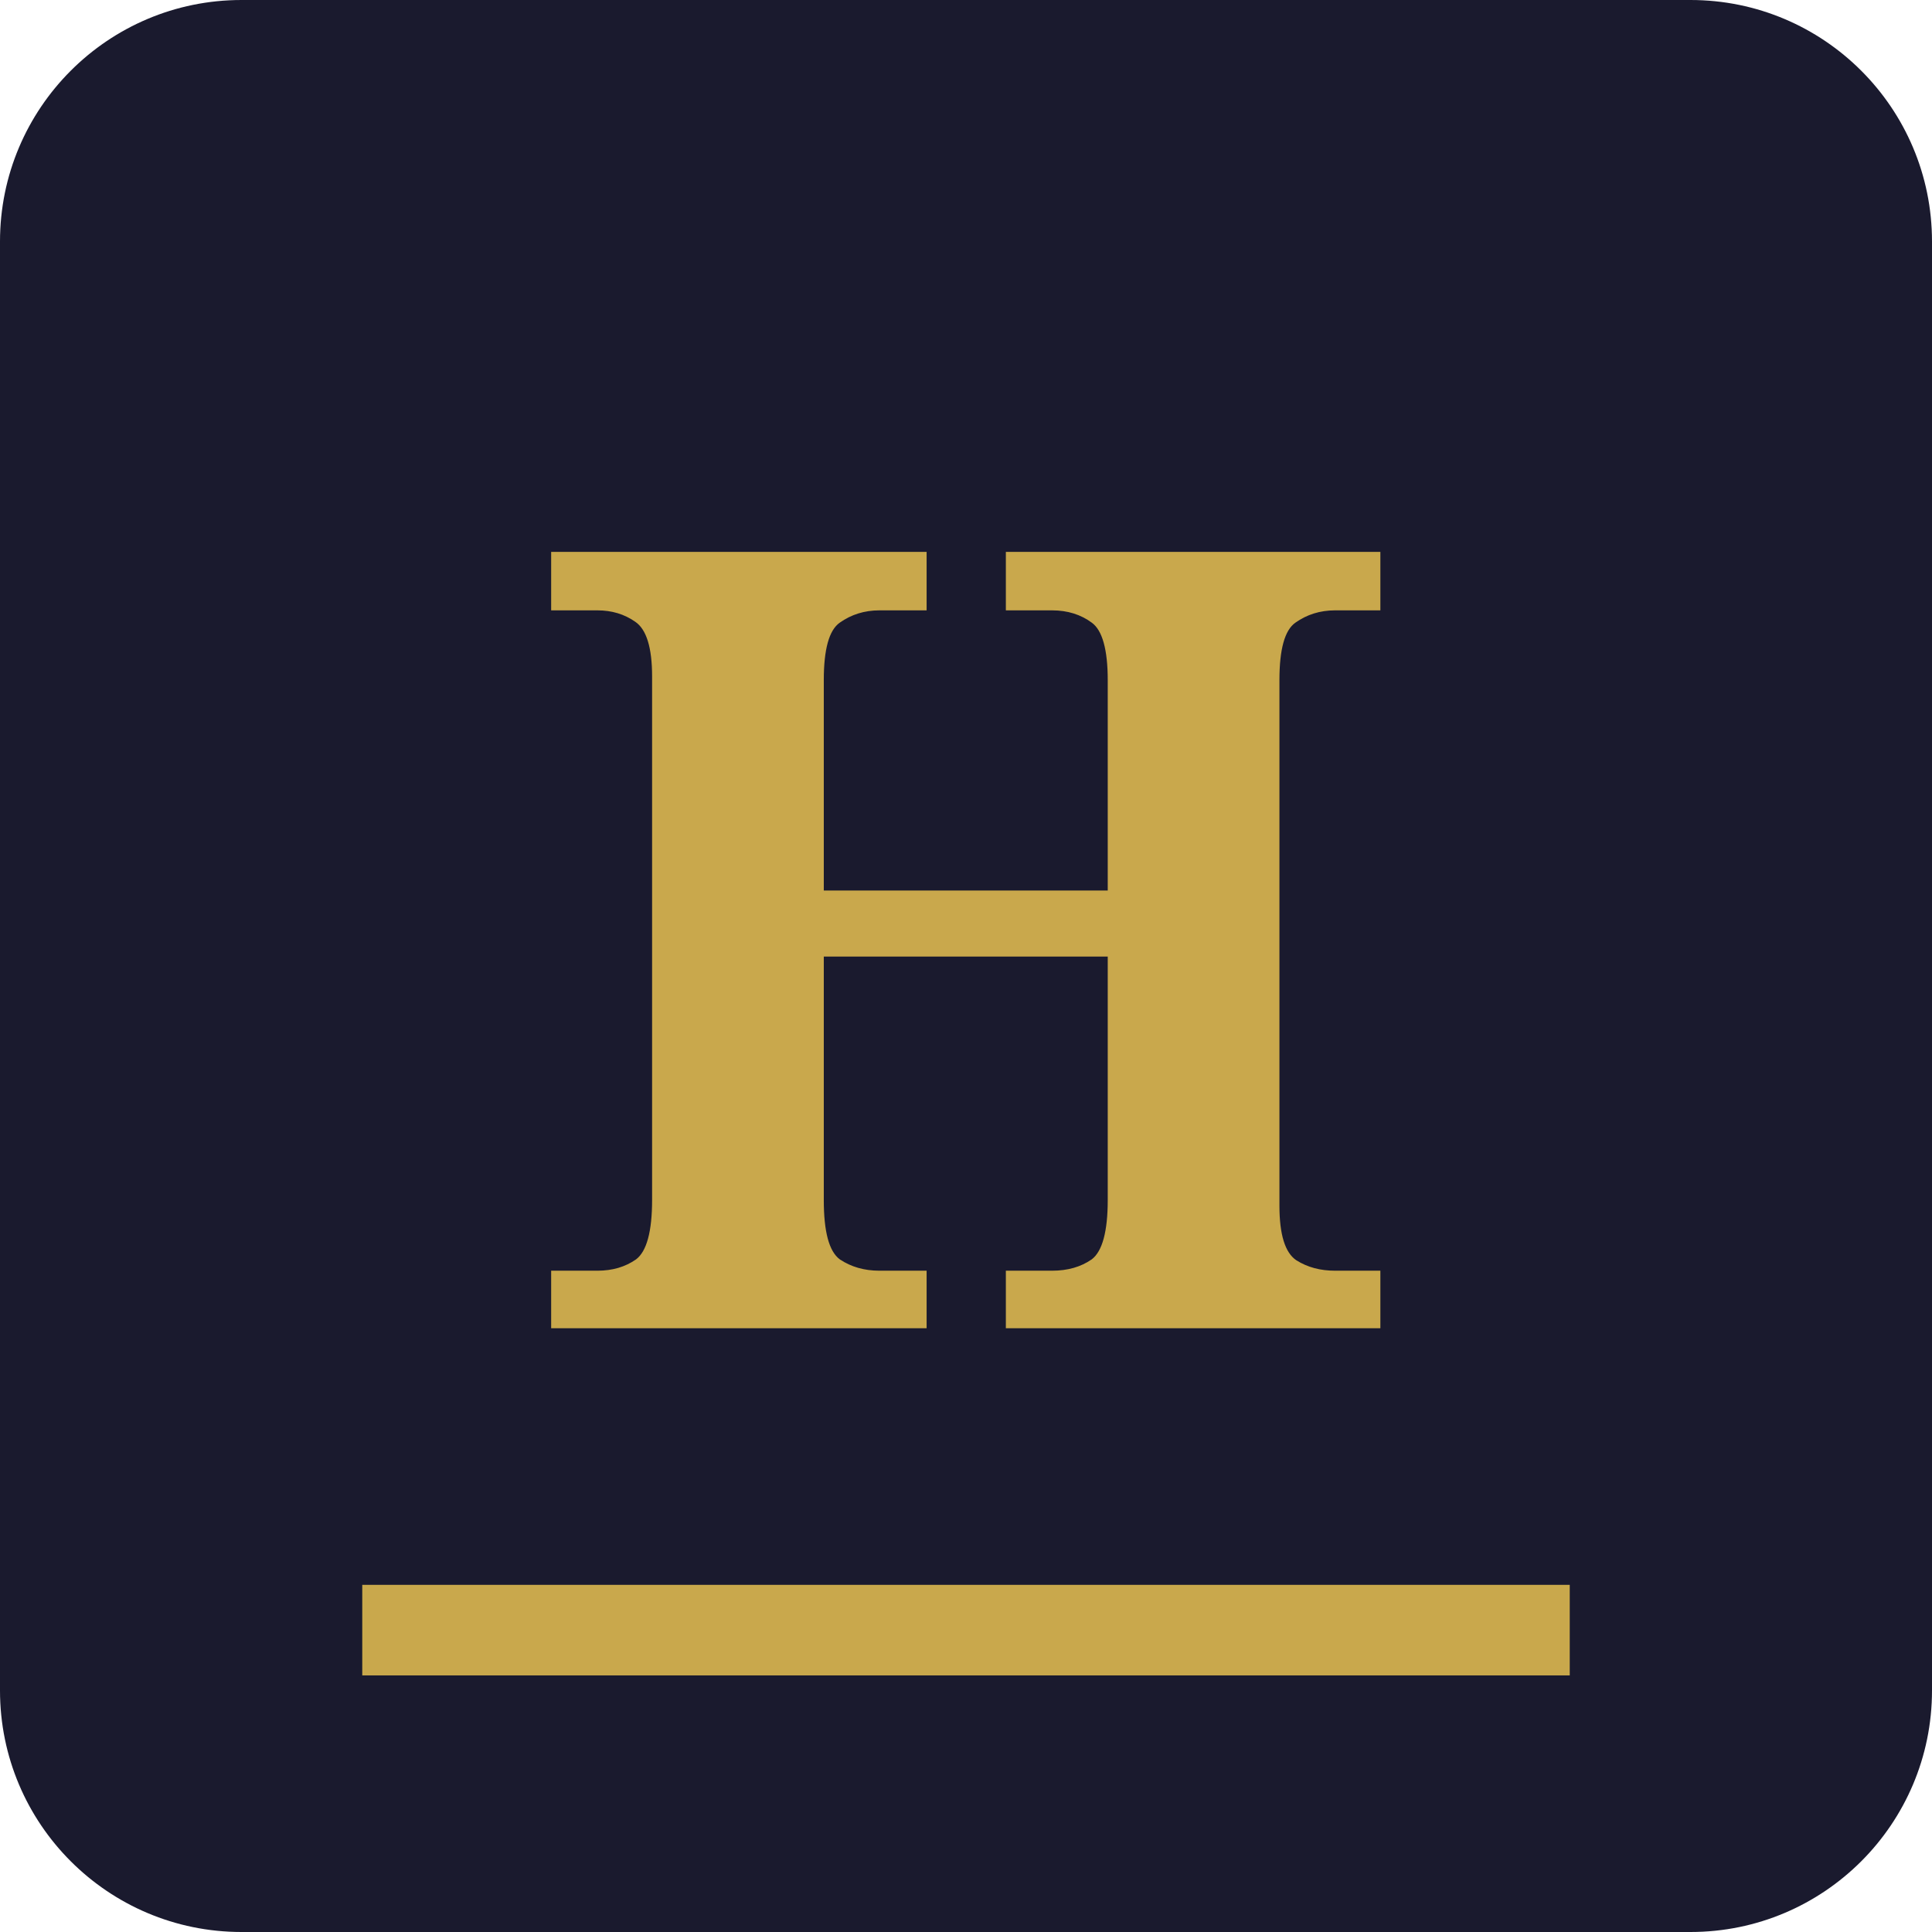
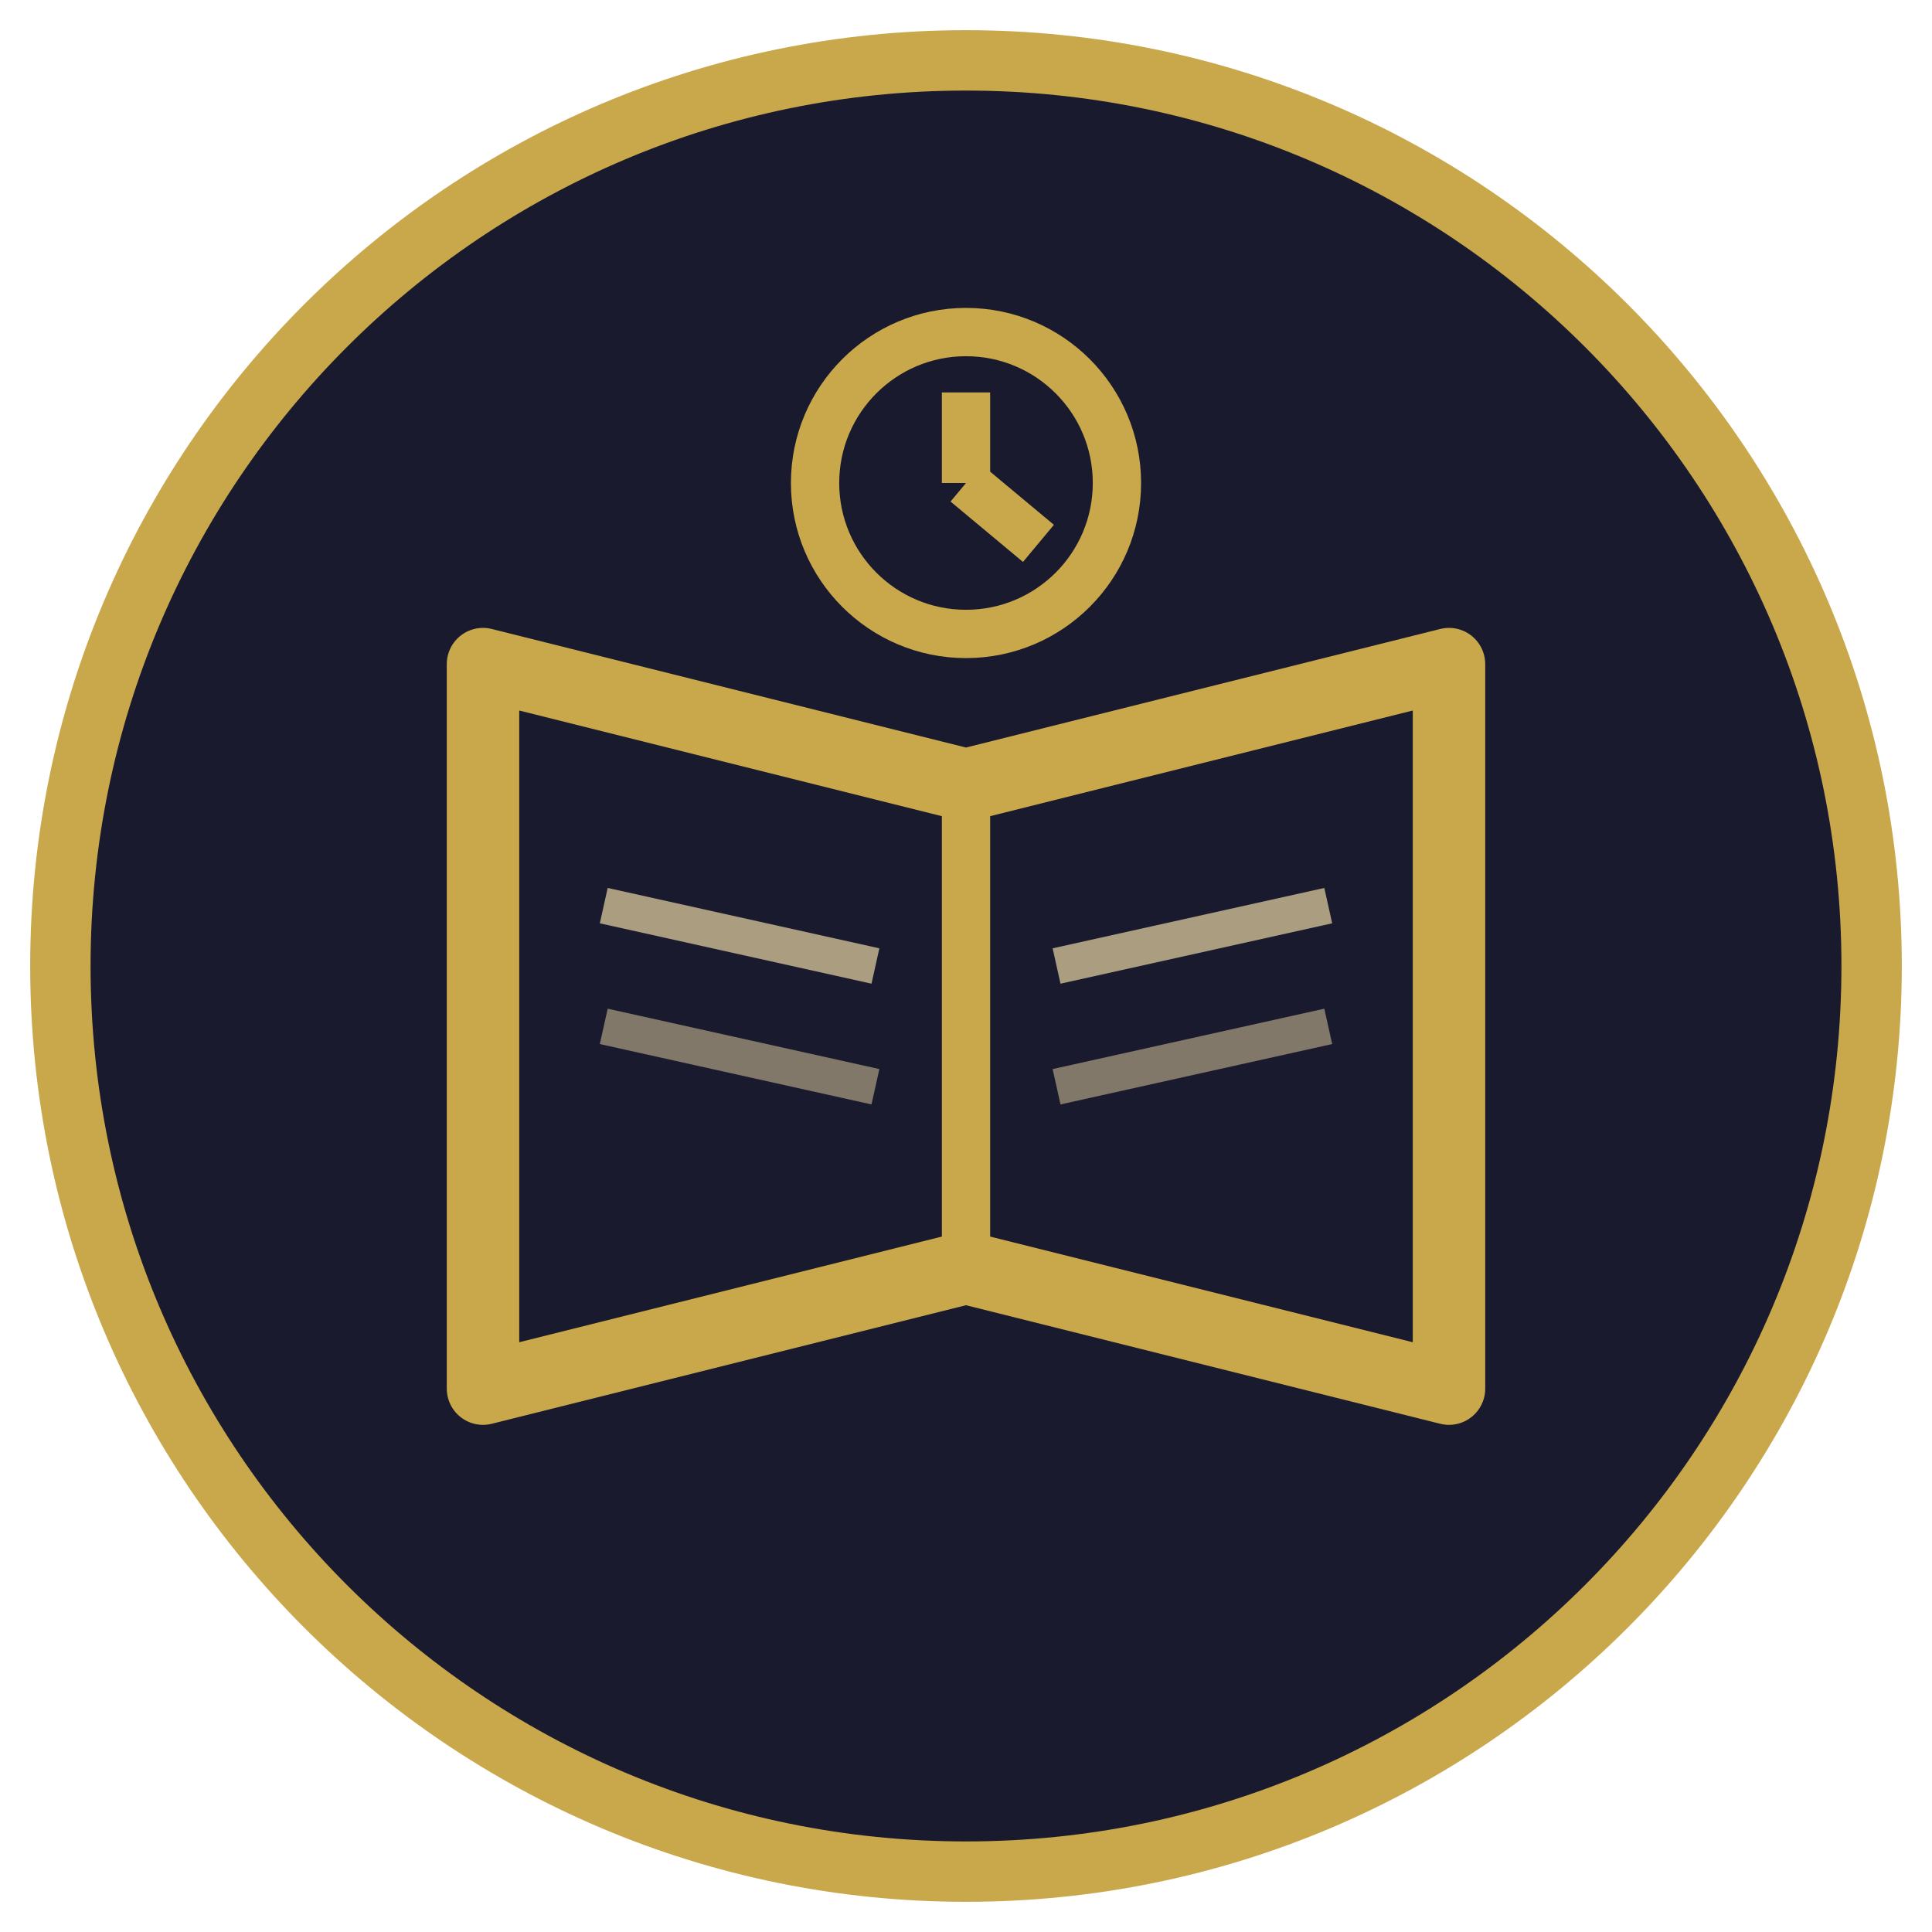
<svg xmlns="http://www.w3.org/2000/svg" viewBox="0 0 32 32" width="32" height="32">
-   <rect width="32" height="32" rx="4" fill="#1a1a2e" />
-   <text x="16" y="22" text-anchor="middle" font-family="Georgia, serif" font-weight="bold" font-size="18" fill="#c9a84c">H</text>
-   <line x1="6" y1="27" x2="26" y2="27" stroke="#c9a84c" stroke-width="1.5" />
+   <circle cx="16" cy="16" r="15" fill="#1a1a2e" stroke="#c9a84c" stroke-width="1" />
+   <path d="M8 11 L16 13 L24 11 L24 23 L16 21 L8 23 Z" fill="none" stroke="#c9a84c" stroke-width="1.2" stroke-linejoin="round" />
+   <line x1="16" y1="13" x2="16" y2="21" stroke="#c9a84c" stroke-width="0.8" />
+   <line x1="10" y1="15" x2="14.5" y2="16" stroke="#e8d5a3" stroke-width="0.6" opacity="0.7" />
+   <line x1="10" y1="17" x2="14.5" y2="18" stroke="#e8d5a3" stroke-width="0.6" opacity="0.5" />
+   <line x1="17.5" y1="16" x2="22" y2="15" stroke="#e8d5a3" stroke-width="0.6" opacity="0.7" />
+   <line x1="17.5" y1="18" x2="22" y2="17" stroke="#e8d5a3" stroke-width="0.6" opacity="0.5" />
+   <circle cx="16" cy="8" r="2.5" fill="none" stroke="#c9a84c" stroke-width="0.8" />
+   <line x1="16" y1="6.5" x2="16" y2="8" stroke="#c9a84c" stroke-width="0.8" />
+   <line x1="16" y1="8" x2="17.2" y2="9" stroke="#c9a84c" stroke-width="0.8" />
</svg>
